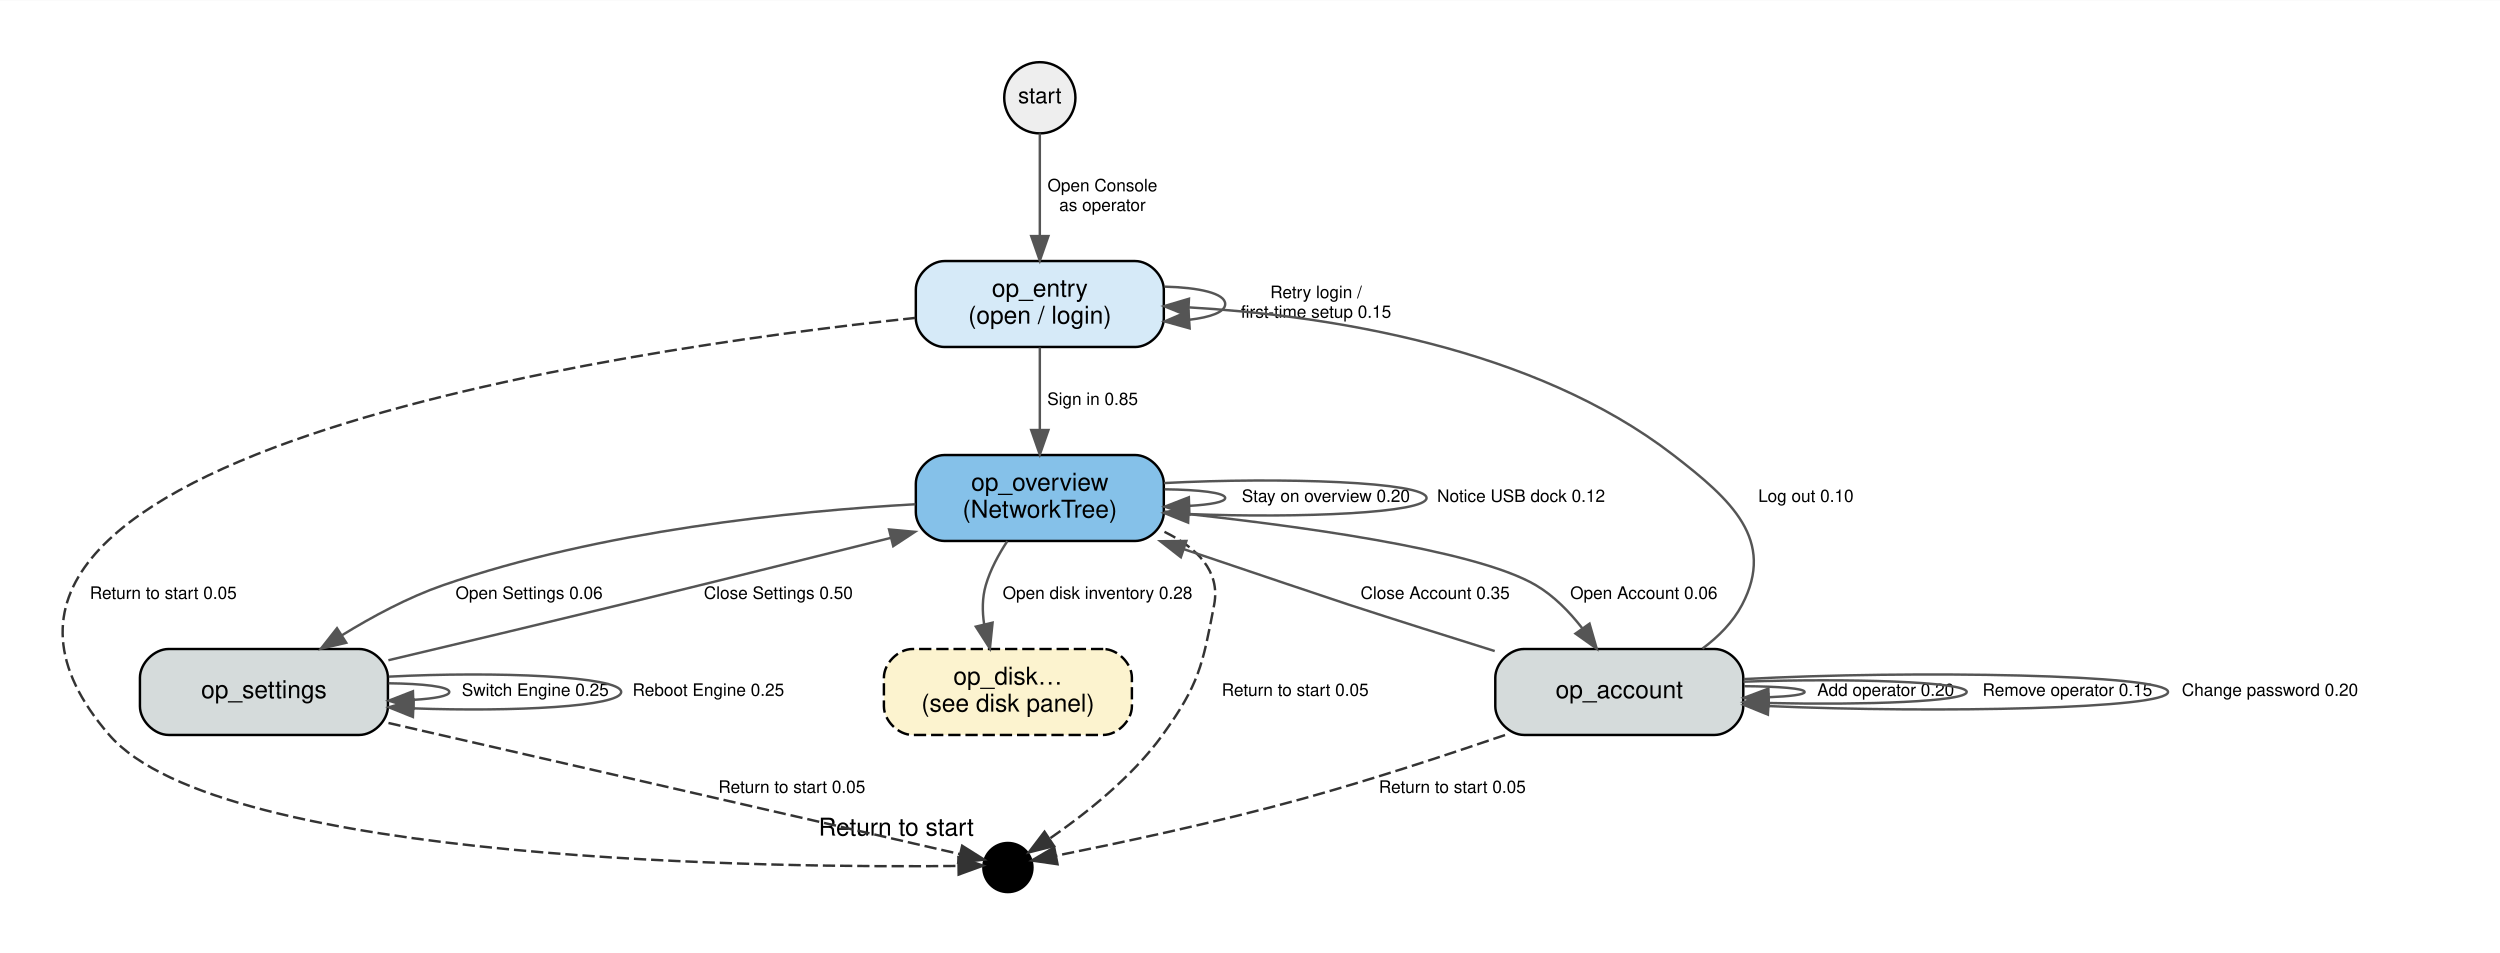
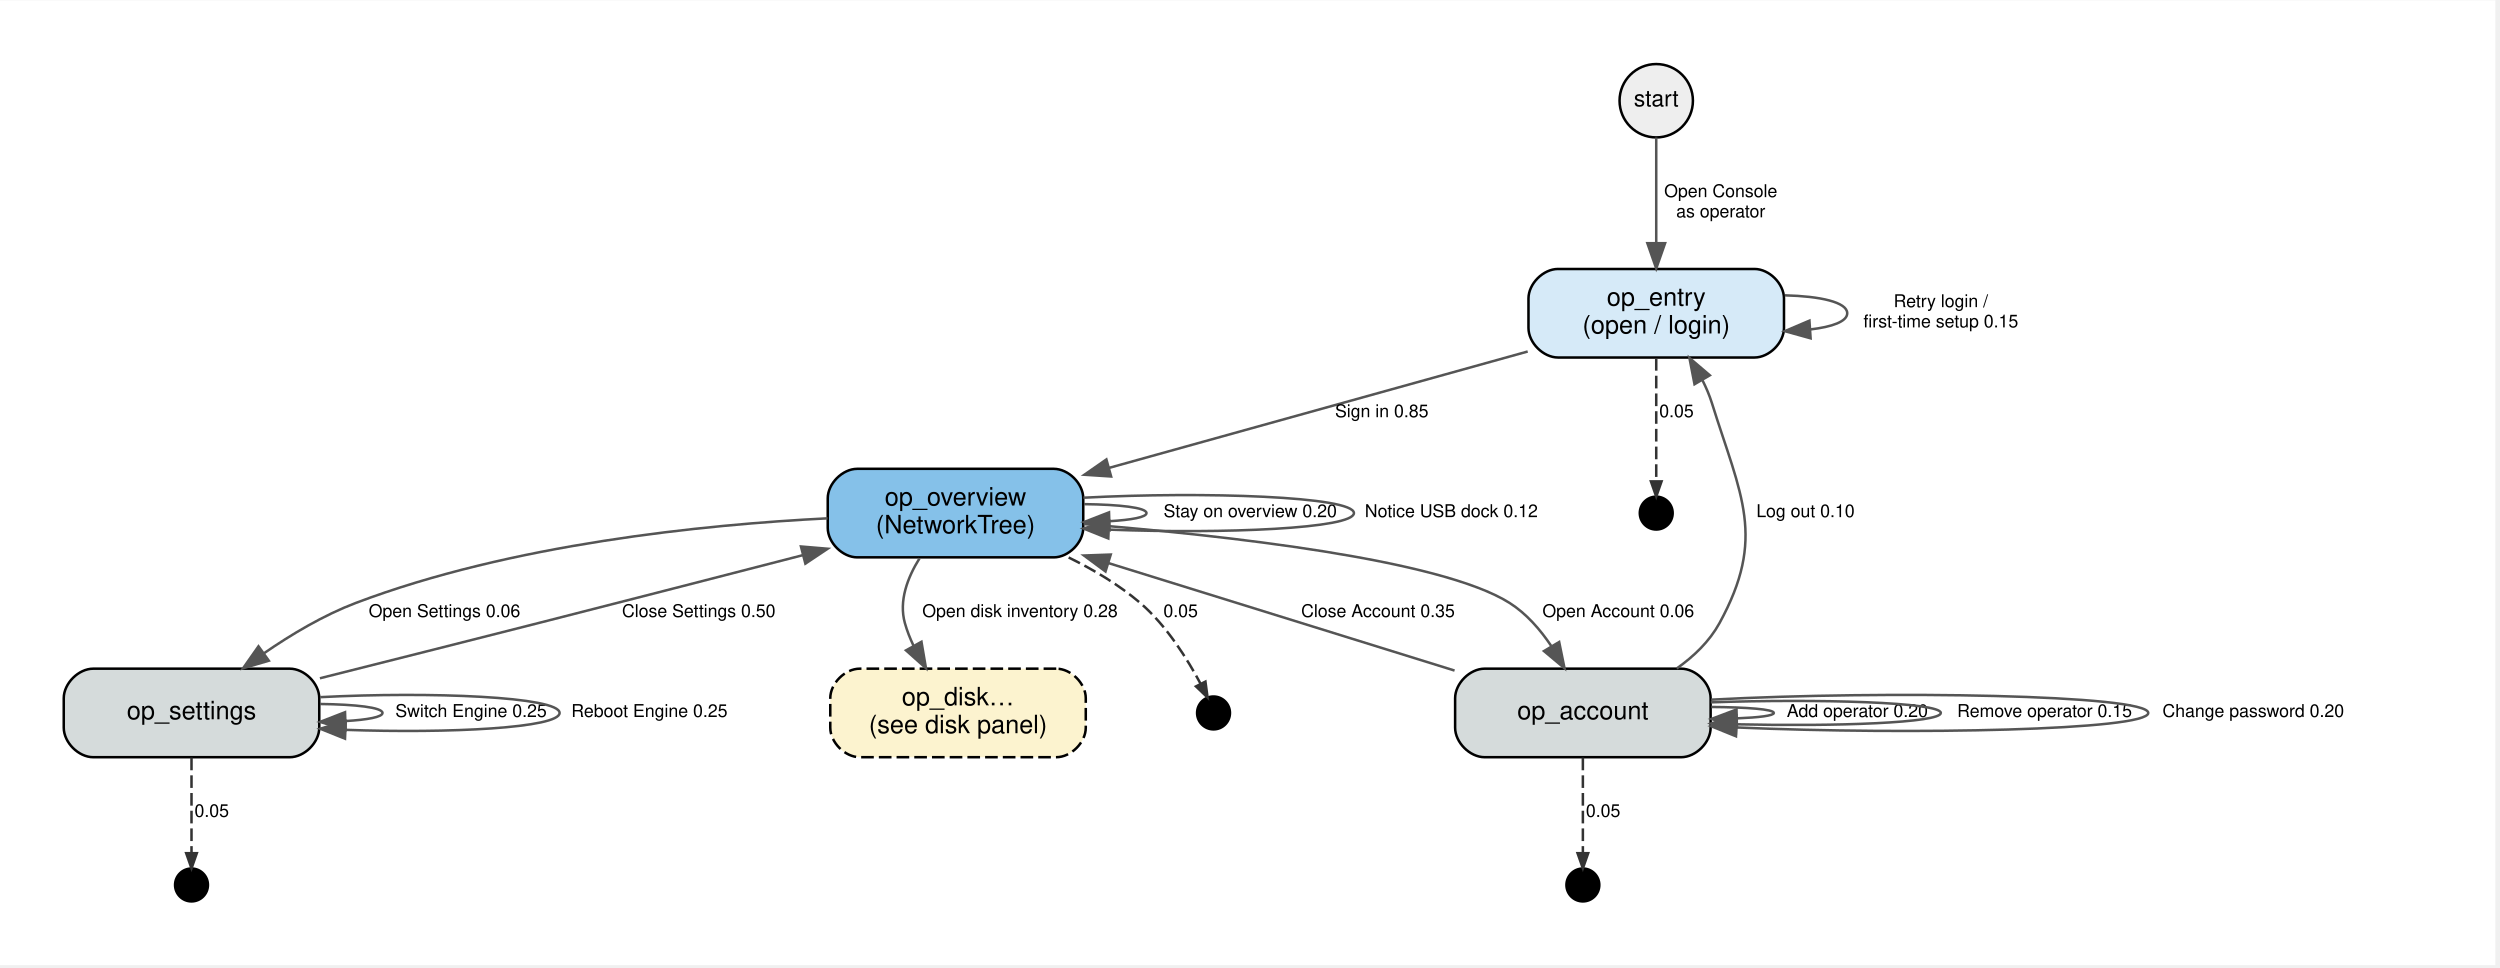
- <svg xmlns="http://www.w3.org/2000/svg" width="1008pt" height="384pt" viewBox="0.00 0.00 1008.00 383.76">
-   <g id="graph0" class="graph" transform="scale(0.99 0.99) rotate(0) translate(25.2 363.2)">
-     <polygon fill="white" stroke="transparent" points="-25.2,25.2 -25.2,-363.2 994.99,-363.2 994.99,25.2 -25.2,25.2" />
+ <svg xmlns="http://www.w3.org/2000/svg" width="1008pt" height="390pt" viewBox="0.00 0.00 1008.00 389.75">
+   <g id="graph0" class="graph" transform="scale(1.02 1.02) rotate(0) translate(25.2 356.2)">
+     <polygon fill="white" stroke="transparent" points="-25.2,25.2 -25.2,-356.2 961.2,-356.2 961.2,25.2 -25.2,25.2" />
    <g id="node1" class="node">
-       <ellipse fill="#eeeeee" stroke="black" cx="398.29" cy="-323.5" rx="14.5" ry="14.5" />
-       <text text-anchor="middle" x="398.29" y="-321.3" font-family="Helvetica,sans-Serif" font-size="9.00">start</text>
+       <ellipse fill="#eeeeee" stroke="black" cx="629.5" cy="-316.5" rx="14.5" ry="14.5" />
+       <text text-anchor="middle" x="629.5" y="-314.3" font-family="Helvetica,sans-Serif" font-size="9.00">start</text>
+     </g>
+     <g id="node2" class="node">
+       <path fill="#d6eaf8" stroke="black" d="M668.33,-250C668.33,-250 590.67,-250 590.67,-250 584.83,-250 579,-244.17 579,-238.33 579,-238.33 579,-226.67 579,-226.67 579,-220.83 584.83,-215 590.67,-215 590.67,-215 668.33,-215 668.33,-215 674.17,-215 680,-220.83 680,-226.67 680,-226.67 680,-238.33 680,-238.33 680,-244.17 674.17,-250 668.33,-250" />
+       <text text-anchor="middle" x="629.5" y="-235.5" font-family="Helvetica,sans-Serif" font-size="10.00">op_entry</text>
+       <text text-anchor="middle" x="629.5" y="-224.5" font-family="Helvetica,sans-Serif" font-size="10.00">(open / login)</text>
+     </g>
+     <g id="edge1" class="edge">
+       <path fill="none" stroke="#555555" d="M629.5,-301.96C629.5,-290.65 629.5,-274.18 629.5,-260.23" />
+       <polygon fill="#555555" stroke="#555555" points="633,-260.18 629.5,-250.18 626,-260.18 633,-260.18" />
+       <text text-anchor="middle" x="655" y="-278.4" font-family="Helvetica,sans-Serif" font-size="7.00">Open Console</text>
+       <text text-anchor="middle" x="655" y="-270.4" font-family="Helvetica,sans-Serif" font-size="7.00">as operator</text>
+     </g>
+     <g id="edge3" class="edge">
+       <path fill="none" stroke="#555555" d="M680.31,-239.58C694.31,-239.24 705,-236.88 705,-232.5 705,-229.25 699.11,-227.11 690.35,-226.09" />
+       <polygon fill="#555555" stroke="#555555" points="690.52,-222.59 680.31,-225.42 690.06,-229.57 690.52,-222.59" />
+       <text text-anchor="middle" x="742" y="-234.9" font-family="Helvetica,sans-Serif" font-size="7.00">Retry login /</text>
+       <text text-anchor="middle" x="742" y="-226.9" font-family="Helvetica,sans-Serif" font-size="7.00">first-time setup 0.15</text>
    </g>
    <g id="node3" class="node">
-       <path fill="#d6eaf8" stroke="black" d="M437.12,-257C437.12,-257 359.46,-257 359.46,-257 353.62,-257 347.79,-251.17 347.79,-245.33 347.79,-245.33 347.79,-233.67 347.79,-233.67 347.79,-227.83 353.62,-222 359.46,-222 359.46,-222 437.12,-222 437.12,-222 442.96,-222 448.79,-227.83 448.79,-233.67 448.79,-233.67 448.79,-245.33 448.79,-245.33 448.79,-251.17 442.96,-257 437.12,-257" />
-       <text text-anchor="middle" x="398.29" y="-242.5" font-family="Helvetica,sans-Serif" font-size="10.00">op_entry</text>
-       <text text-anchor="middle" x="398.29" y="-231.5" font-family="Helvetica,sans-Serif" font-size="10.00">(open / login)</text>
+       <path fill="#85c1e9" stroke="black" d="M391.33,-171C391.33,-171 313.67,-171 313.67,-171 307.83,-171 302,-165.17 302,-159.33 302,-159.33 302,-147.67 302,-147.67 302,-141.83 307.83,-136 313.67,-136 313.67,-136 391.33,-136 391.33,-136 397.17,-136 403,-141.83 403,-147.67 403,-147.67 403,-159.33 403,-159.33 403,-165.17 397.17,-171 391.33,-171" />
+       <text text-anchor="middle" x="352.5" y="-156.5" font-family="Helvetica,sans-Serif" font-size="10.00">op_overview</text>
+       <text text-anchor="middle" x="352.5" y="-145.5" font-family="Helvetica,sans-Serif" font-size="10.00">(NetworkTree)</text>
    </g>
-     <g id="edge1" class="edge">
-       <path fill="none" stroke="#555555" d="M398.29,-308.96C398.29,-297.65 398.29,-281.18 398.29,-267.23" />
-       <polygon fill="#555555" stroke="#555555" points="401.79,-267.18 398.29,-257.18 394.79,-267.18 401.79,-267.18" />
-       <text text-anchor="middle" x="423.79" y="-285.4" font-family="Helvetica,sans-Serif" font-size="7.00">Open Console</text>
-       <text text-anchor="middle" x="423.79" y="-277.4" font-family="Helvetica,sans-Serif" font-size="7.00">as operator</text>
+     <g id="edge2" class="edge">
+       <path fill="none" stroke="#555555" d="M578.69,-217.38C531.98,-204.39 462.67,-185.12 413.09,-171.34" />
+       <polygon fill="#555555" stroke="#555555" points="414.02,-167.97 403.45,-168.66 412.15,-174.71 414.02,-167.97" />
+       <text text-anchor="middle" x="521" y="-191.4" font-family="Helvetica,sans-Serif" font-size="7.00">Sign in 0.85</text>
    </g>
-     <g id="node2" class="node">
-       <ellipse fill="black" stroke="black" cx="385.29" cy="-10" rx="10" ry="10" />
-       <text text-anchor="middle" x="339.79" y="-23" font-family="Helvetica,sans-Serif" font-size="10.00">Return to start</text>
+     <g id="node8" class="node">
+       <ellipse fill="black" stroke="black" cx="629.5" cy="-153.5" rx="6.5" ry="6.5" />
+     </g>
+     <g id="edge18" class="edge">
+       <path fill="none" stroke="#333333" stroke-dasharray="5,2" d="M629.5,-214.79C629.5,-200.16 629.5,-179.27 629.5,-166.32" />
+       <polygon fill="#333333" stroke="#333333" points="631.6,-166.03 629.5,-160.03 627.4,-166.03 631.6,-166.03" />
+       <text text-anchor="middle" x="637.5" y="-191.4" font-family="Helvetica,sans-Serif" font-size="7.00">0.05</text>
+     </g>
+     <g id="edge7" class="edge">
+       <path fill="none" stroke="#555555" d="M403.31,-157.04C417.31,-156.87 428,-155.69 428,-153.5 428,-151.88 422.11,-150.81 413.35,-150.29" />
+       <polygon fill="#555555" stroke="#555555" points="413.42,-146.79 403.31,-149.96 413.19,-153.79 413.42,-146.79" />
+       <text text-anchor="middle" x="469" y="-151.9" font-family="Helvetica,sans-Serif" font-size="7.00">Stay on overview 0.20</text>
+     </g>
+     <g id="edge8" class="edge">
+       <path fill="none" stroke="#555555" d="M403.07,-159.58C450.72,-162.1 510,-160.07 510,-153.5 510,-147.39 458.77,-145.21 413.27,-146.96" />
+       <polygon fill="#555555" stroke="#555555" points="412.9,-143.47 403.07,-147.42 413.21,-150.46 412.9,-143.47" />
+       <text text-anchor="middle" x="548.5" y="-151.9" font-family="Helvetica,sans-Serif" font-size="7.00">Notice USB dock 0.12</text>
+     </g>
+     <g id="node4" class="node">
+       <path fill="#d5dbdb" stroke="black" d="M639.33,-92C639.33,-92 561.67,-92 561.67,-92 555.83,-92 550,-86.17 550,-80.33 550,-80.33 550,-68.67 550,-68.67 550,-62.83 555.83,-57 561.67,-57 561.67,-57 639.33,-57 639.33,-57 645.17,-57 651,-62.83 651,-68.67 651,-68.67 651,-80.33 651,-80.33 651,-86.17 645.17,-92 639.33,-92" />
+       <text text-anchor="middle" x="600.5" y="-72" font-family="Helvetica,sans-Serif" font-size="10.00">op_account</text>
+     </g>
+     <g id="edge5" class="edge">
+       <path fill="none" stroke="#555555" d="M403.16,-149.16C458.91,-144.69 544.26,-135.24 571.5,-118 578.14,-113.8 583.65,-107.46 588.01,-100.96" />
+       <polygon fill="#555555" stroke="#555555" points="591.13,-102.55 593.25,-92.16 585.12,-98.96 591.13,-102.55" />
+       <text text-anchor="middle" x="614.5" y="-112.4" font-family="Helvetica,sans-Serif" font-size="7.00">Open Account 0.06</text>
+     </g>
+     <g id="node5" class="node">
+       <path fill="#d5dbdb" stroke="black" d="M89.33,-92C89.33,-92 11.67,-92 11.67,-92 5.83,-92 0,-86.17 0,-80.33 0,-80.33 0,-68.67 0,-68.67 0,-62.83 5.83,-57 11.67,-57 11.67,-57 89.33,-57 89.33,-57 95.17,-57 101,-62.83 101,-68.67 101,-68.67 101,-80.33 101,-80.33 101,-86.17 95.17,-92 89.33,-92" />
+       <text text-anchor="middle" x="50.5" y="-72" font-family="Helvetica,sans-Serif" font-size="10.00">op_settings</text>
+     </g>
+     <g id="edge6" class="edge">
+       <path fill="none" stroke="#555555" d="M301.91,-151.43C252.82,-148.95 176.94,-141.25 115.5,-118 102.76,-113.18 89.96,-105.55 79.12,-98.07" />
+       <polygon fill="#555555" stroke="#555555" points="81.06,-95.15 70.89,-92.17 76.98,-100.84 81.06,-95.15" />
+       <text text-anchor="middle" x="150.5" y="-112.4" font-family="Helvetica,sans-Serif" font-size="7.00">Open Settings 0.06</text>
+     </g>
+     <g id="node6" class="node">
+       <path fill="#fcf3cf" stroke="black" stroke-dasharray="5,2" d="M392.33,-92C392.33,-92 314.67,-92 314.67,-92 308.83,-92 303,-86.17 303,-80.33 303,-80.33 303,-68.67 303,-68.67 303,-62.83 308.83,-57 314.67,-57 314.67,-57 392.33,-57 392.33,-57 398.17,-57 404,-62.83 404,-68.67 404,-68.67 404,-80.33 404,-80.33 404,-86.17 398.17,-92 392.33,-92" />
+       <text text-anchor="middle" x="353.5" y="-77.5" font-family="Helvetica,sans-Serif" font-size="10.00">op_disk…</text>
+       <text text-anchor="middle" x="353.5" y="-66.5" font-family="Helvetica,sans-Serif" font-size="10.00">(see disk panel)</text>
+     </g>
+     <g id="edge4" class="edge">
+       <path fill="none" stroke="#555555" d="M338.29,-135.63C333.55,-128.03 330.03,-118.79 332.5,-110 333.34,-106.99 334.53,-103.98 335.91,-101.07" />
+       <polygon fill="#555555" stroke="#555555" points="339.05,-102.63 340.83,-92.19 332.93,-99.24 339.05,-102.63" />
+       <text text-anchor="middle" x="378" y="-112.4" font-family="Helvetica,sans-Serif" font-size="7.00">Open disk inventory 0.28</text>
+     </g>
+     <g id="node9" class="node">
+       <ellipse fill="black" stroke="black" cx="454.5" cy="-74.5" rx="6.5" ry="6.5" />
+     </g>
+     <g id="edge19" class="edge">
+       <path fill="none" stroke="#333333" stroke-dasharray="5,2" d="M397.24,-135.95C407.16,-131.08 417.19,-125.1 425.5,-118 435.98,-109.05 444.35,-95.46 449.36,-86.07" />
+       <polygon fill="#333333" stroke="#333333" points="451.3,-86.89 452.15,-80.59 447.56,-84.99 451.3,-86.89" />
+       <text text-anchor="middle" x="441.5" y="-112.4" font-family="Helvetica,sans-Serif" font-size="7.00">0.05</text>
+     </g>
+     <g id="edge13" class="edge">
+       <path fill="none" stroke="#555555" d="M637.58,-92.07C644.36,-96.85 650.54,-102.78 654.5,-110 673.09,-143.93 663.04,-160.07 651.5,-197 650.56,-200.02 649.27,-203.04 647.8,-205.96" />
+       <polygon fill="#555555" stroke="#555555" points="644.63,-204.44 642.62,-214.84 650.68,-207.97 644.63,-204.44" />
+       <text text-anchor="middle" x="688.5" y="-151.9" font-family="Helvetica,sans-Serif" font-size="7.00">Log out 0.10</text>
+     </g>
+     <g id="edge12" class="edge">
+       <path fill="none" stroke="#555555" d="M549.78,-91.25C510.18,-103.54 455.02,-120.67 413.1,-133.69" />
+       <polygon fill="#555555" stroke="#555555" points="411.8,-130.42 403.28,-136.73 413.87,-137.11 411.8,-130.42" />
+       <text text-anchor="middle" x="519.5" y="-112.4" font-family="Helvetica,sans-Serif" font-size="7.00">Close Account 0.35</text>
+     </g>
+     <g id="edge9" class="edge">
+       <path fill="none" stroke="#555555" d="M651.31,-76.86C665.31,-76.75 676,-75.96 676,-74.5 676,-73.42 670.11,-72.7 661.35,-72.36" />
+       <polygon fill="#555555" stroke="#555555" points="661.39,-68.86 651.31,-72.14 661.23,-75.86 661.39,-68.86" />
+       <text text-anchor="middle" x="709" y="-72.9" font-family="Helvetica,sans-Serif" font-size="7.00">Add operator 0.20</text>
+     </g>
+     <g id="edge10" class="edge">
+       <path fill="none" stroke="#555555" d="M651.09,-78.69C693.25,-80.15 742,-78.76 742,-74.5 742,-70.59 700.74,-69.09 661.32,-70.01" />
+       <polygon fill="#555555" stroke="#555555" points="660.99,-66.52 651.09,-70.31 661.19,-73.52 660.99,-66.52" />
+       <text text-anchor="middle" x="783" y="-72.9" font-family="Helvetica,sans-Serif" font-size="7.00">Remove operator 0.15</text>
+     </g>
+     <g id="edge11" class="edge">
+       <path fill="none" stroke="#555555" d="M651.2,-79.75C719.94,-83.44 824,-81.69 824,-74.5 824,-67.66 729.86,-65.75 661.51,-68.75" />
+       <polygon fill="#555555" stroke="#555555" points="661.02,-65.27 651.2,-69.25 661.36,-72.26 661.02,-65.27" />
+       <text text-anchor="middle" x="865.5" y="-72.9" font-family="Helvetica,sans-Serif" font-size="7.00">Change password 0.20</text>
+     </g>
+     <g id="node7" class="node">
+       <ellipse fill="black" stroke="black" cx="600.5" cy="-6.5" rx="6.5" ry="6.5" />
    </g>
    <g id="edge17" class="edge">
-       <path fill="none" stroke="#333333" stroke-dasharray="5,2" d="M347.59,-233.85C223.6,-220.63 -77.9,-176.28 19.29,-64 64.77,-11.46 294.99,-9.88 365.04,-10.64" />
-       <polygon fill="#333333" stroke="#333333" points="365.14,-14.14 375.19,-10.78 365.24,-7.14 365.14,-14.14" />
-       <text text-anchor="middle" x="41.29" y="-119.4" font-family="Helvetica,sans-Serif" font-size="7.00">Return to start 0.05</text>
+       <path fill="none" stroke="#333333" stroke-dasharray="5,2" d="M600.5,-56.85C600.5,-45.07 600.5,-29.57 600.5,-19.11" />
+       <polygon fill="#333333" stroke="#333333" points="602.6,-19.06 600.5,-13.06 598.4,-19.06 602.6,-19.06" />
+       <text text-anchor="middle" x="608.5" y="-33.4" font-family="Helvetica,sans-Serif" font-size="7.00">0.05</text>
    </g>
-     <g id="edge3" class="edge">
-       <path fill="none" stroke="#555555" d="M449.1,-246.58C463.1,-246.24 473.79,-243.88 473.79,-239.5 473.79,-236.25 467.9,-234.11 459.14,-233.09" />
-       <polygon fill="#555555" stroke="#555555" points="459.31,-229.59 449.1,-232.42 458.85,-236.57 459.31,-229.59" />
-       <text text-anchor="middle" x="510.79" y="-241.9" font-family="Helvetica,sans-Serif" font-size="7.00">Retry login /</text>
-       <text text-anchor="middle" x="510.79" y="-233.9" font-family="Helvetica,sans-Serif" font-size="7.00">first-time setup 0.15</text>
+     <g id="edge14" class="edge">
+       <path fill="none" stroke="#555555" d="M101.26,-88.21C127.09,-94.7 158.98,-102.74 187.5,-110 222.16,-118.83 260.89,-128.8 292.11,-136.86" />
+       <polygon fill="#555555" stroke="#555555" points="291.41,-140.3 301.97,-139.41 293.16,-133.52 291.41,-140.3" />
+       <text text-anchor="middle" x="251" y="-112.4" font-family="Helvetica,sans-Serif" font-size="7.00">Close Settings 0.50</text>
    </g>
-     <g id="node4" class="node">
-       <path fill="#85c1e9" stroke="black" d="M437.12,-178C437.12,-178 359.46,-178 359.46,-178 353.62,-178 347.79,-172.17 347.79,-166.33 347.79,-166.33 347.79,-154.67 347.79,-154.67 347.79,-148.83 353.62,-143 359.46,-143 359.46,-143 437.12,-143 437.12,-143 442.96,-143 448.79,-148.83 448.79,-154.67 448.79,-154.67 448.79,-166.33 448.79,-166.33 448.79,-172.17 442.96,-178 437.12,-178" />
-       <text text-anchor="middle" x="398.29" y="-163.5" font-family="Helvetica,sans-Serif" font-size="10.00">op_overview</text>
-       <text text-anchor="middle" x="398.29" y="-152.5" font-family="Helvetica,sans-Serif" font-size="10.00">(NetworkTree)</text>
+     <g id="edge15" class="edge">
+       <path fill="none" stroke="#555555" d="M101.31,-78.04C115.31,-77.87 126,-76.69 126,-74.5 126,-72.88 120.11,-71.81 111.35,-71.29" />
+       <polygon fill="#555555" stroke="#555555" points="111.42,-67.79 101.31,-70.96 111.19,-74.79 111.42,-67.79" />
+       <text text-anchor="middle" x="161" y="-72.9" font-family="Helvetica,sans-Serif" font-size="7.00">Switch Engine 0.25</text>
    </g>
-     <g id="edge2" class="edge">
-       <path fill="none" stroke="#555555" d="M398.29,-221.79C398.29,-212 398.29,-199.42 398.29,-188.27" />
-       <polygon fill="#555555" stroke="#555555" points="401.79,-188.18 398.29,-178.18 394.79,-188.18 401.79,-188.18" />
-       <text text-anchor="middle" x="419.79" y="-198.4" font-family="Helvetica,sans-Serif" font-size="7.00">Sign in 0.85</text>
+     <g id="edge16" class="edge">
+       <path fill="none" stroke="#555555" d="M101.35,-80.74C144.85,-83 196,-80.92 196,-74.5 196,-68.57 152.35,-66.34 111.4,-67.82" />
+       <polygon fill="#555555" stroke="#555555" points="111.18,-64.32 101.35,-68.26 111.49,-71.31 111.18,-64.32" />
+       <text text-anchor="middle" x="231.5" y="-72.9" font-family="Helvetica,sans-Serif" font-size="7.00">Reboot Engine 0.25</text>
    </g>
-     <g id="edge18" class="edge">
-       <path fill="none" stroke="#333333" stroke-dasharray="5,2" d="M449.06,-146.72C462.14,-140.3 471.93,-130.83 469.29,-117 464.54,-92.11 463.1,-84.56 448.29,-64 435.8,-46.66 416.41,-31.5 402.44,-21.88" />
-       <polygon fill="#333333" stroke="#333333" points="404.06,-18.76 393.79,-16.16 400.2,-24.59 404.06,-18.76" />
-       <text text-anchor="middle" x="502.29" y="-79.9" font-family="Helvetica,sans-Serif" font-size="7.00">Return to start 0.05</text>
-     </g>
-     <g id="edge7" class="edge">
-       <path fill="none" stroke="#555555" d="M449.1,-164.04C463.1,-163.87 473.79,-162.69 473.79,-160.5 473.79,-158.88 467.9,-157.81 459.14,-157.29" />
-       <polygon fill="#555555" stroke="#555555" points="459.21,-153.79 449.1,-156.96 458.98,-160.79 459.21,-153.79" />
-       <text text-anchor="middle" x="514.79" y="-158.9" font-family="Helvetica,sans-Serif" font-size="7.00">Stay on overview 0.20</text>
-     </g>
-     <g id="edge8" class="edge">
-       <path fill="none" stroke="#555555" d="M448.86,-166.58C496.51,-169.1 555.79,-167.07 555.79,-160.5 555.79,-154.39 504.56,-152.21 459.06,-153.96" />
-       <polygon fill="#555555" stroke="#555555" points="458.69,-150.47 448.86,-154.42 459,-157.46 458.69,-150.47" />
-       <text text-anchor="middle" x="594.29" y="-158.9" font-family="Helvetica,sans-Serif" font-size="7.00">Notice USB dock 0.12</text>
-     </g>
-     <g id="node5" class="node">
-       <path fill="#d5dbdb" stroke="black" d="M673.12,-99C673.12,-99 595.46,-99 595.46,-99 589.62,-99 583.79,-93.17 583.79,-87.33 583.79,-87.33 583.79,-75.67 583.79,-75.67 583.79,-69.83 589.62,-64 595.46,-64 595.46,-64 673.12,-64 673.12,-64 678.96,-64 684.79,-69.83 684.79,-75.67 684.79,-75.67 684.79,-87.33 684.79,-87.33 684.79,-93.17 678.96,-99 673.12,-99" />
-       <text text-anchor="middle" x="634.29" y="-79" font-family="Helvetica,sans-Serif" font-size="10.00">op_account</text>
-     </g>
-     <g id="edge5" class="edge">
-       <path fill="none" stroke="#555555" d="M449.01,-154.98C500.25,-149.68 575.31,-139.72 600.29,-125 607.62,-120.68 613.99,-114.15 619.18,-107.49" />
-       <polygon fill="#555555" stroke="#555555" points="622.17,-109.32 625.1,-99.14 616.46,-105.27 622.17,-109.32" />
-       <text text-anchor="middle" x="644.29" y="-119.4" font-family="Helvetica,sans-Serif" font-size="7.00">Open Account 0.06</text>
-     </g>
-     <g id="node6" class="node">
-       <path fill="#d5dbdb" stroke="black" d="M121.12,-99C121.12,-99 43.46,-99 43.46,-99 37.62,-99 31.79,-93.17 31.79,-87.33 31.79,-87.33 31.79,-75.67 31.79,-75.67 31.79,-69.83 37.62,-64 43.46,-64 43.46,-64 121.12,-64 121.12,-64 126.96,-64 132.79,-69.83 132.79,-75.67 132.79,-75.67 132.79,-87.33 132.79,-87.33 132.79,-93.17 126.96,-99 121.12,-99" />
-       <text text-anchor="middle" x="82.29" y="-79" font-family="Helvetica,sans-Serif" font-size="10.00">op_settings</text>
-     </g>
-     <g id="edge6" class="edge">
-       <path fill="none" stroke="#555555" d="M347.63,-157.96C297.53,-155.15 219.29,-147.22 155.29,-125 141.02,-120.05 126.42,-112.2 114.06,-104.59" />
-       <polygon fill="#555555" stroke="#555555" points="115.81,-101.55 105.49,-99.13 112.05,-107.46 115.81,-101.55" />
-       <text text-anchor="middle" x="190.29" y="-119.4" font-family="Helvetica,sans-Serif" font-size="7.00">Open Settings 0.06</text>
-     </g>
-     <g id="node7" class="node">
-       <path fill="#fcf3cf" stroke="black" stroke-dasharray="5,2" d="M424.12,-99C424.12,-99 346.46,-99 346.46,-99 340.62,-99 334.79,-93.17 334.79,-87.33 334.79,-87.33 334.79,-75.67 334.79,-75.67 334.79,-69.83 340.62,-64 346.46,-64 346.46,-64 424.12,-64 424.12,-64 429.96,-64 435.79,-69.83 435.79,-75.67 435.79,-75.67 435.79,-87.33 435.79,-87.33 435.79,-93.17 429.96,-99 424.12,-99" />
-       <text text-anchor="middle" x="385.29" y="-84.5" font-family="Helvetica,sans-Serif" font-size="10.00">op_disk…</text>
-       <text text-anchor="middle" x="385.29" y="-73.5" font-family="Helvetica,sans-Serif" font-size="10.00">(see disk panel)</text>
-     </g>
-     <g id="edge4" class="edge">
-       <path fill="none" stroke="#555555" d="M385.03,-142.89C381.48,-137.49 378.12,-131.27 376.29,-125 374.8,-119.88 374.81,-114.35 375.62,-109.02" />
-       <polygon fill="#555555" stroke="#555555" points="379.05,-109.73 377.96,-99.19 372.24,-108.11 379.05,-109.73" />
-       <text text-anchor="middle" x="421.79" y="-119.4" font-family="Helvetica,sans-Serif" font-size="7.00">Open disk inventory 0.28</text>
-     </g>
-     <g id="edge19" class="edge">
-       <path fill="none" stroke="#333333" stroke-dasharray="5,2" d="M587.75,-63.96C563.36,-55.6 532.9,-45.64 505.29,-38 470.29,-28.32 428.83,-19.59 404.94,-14.81" />
-       <polygon fill="#333333" stroke="#333333" points="405.5,-11.35 395.01,-12.85 404.15,-18.22 405.5,-11.35" />
-       <text text-anchor="middle" x="566.29" y="-40.4" font-family="Helvetica,sans-Serif" font-size="7.00">Return to start 0.05</text>
-     </g>
-     <g id="edge13" class="edge">
-       <path fill="none" stroke="#555555" d="M668.16,-99.16C674.64,-103.98 680.56,-109.9 684.29,-117 698.16,-143.41 679.9,-159.77 656.29,-178 599.3,-222.01 515.56,-234.82 459.08,-238.13" />
-       <polygon fill="#555555" stroke="#555555" points="458.68,-234.65 448.87,-238.64 459.03,-241.64 458.68,-234.65" />
-       <text text-anchor="middle" x="710.29" y="-158.9" font-family="Helvetica,sans-Serif" font-size="7.00">Log out 0.10</text>
-     </g>
-     <g id="edge12" class="edge">
-       <path fill="none" stroke="#555555" d="M583.56,-98.16C564.9,-103.99 543.61,-110.71 524.29,-117 517.33,-119.26 486.36,-129.71 456.87,-139.68" />
-       <polygon fill="#555555" stroke="#555555" points="455.73,-136.37 447.38,-142.89 457.98,-143 455.73,-136.37" />
-       <text text-anchor="middle" x="559.29" y="-119.4" font-family="Helvetica,sans-Serif" font-size="7.00">Close Account 0.35</text>
-     </g>
-     <g id="edge9" class="edge">
-       <path fill="none" stroke="#555555" d="M685.1,-83.86C699.1,-83.75 709.79,-82.96 709.79,-81.5 709.79,-80.42 703.9,-79.7 695.14,-79.36" />
-       <polygon fill="#555555" stroke="#555555" points="695.18,-75.86 685.1,-79.14 695.02,-82.86 695.18,-75.86" />
-       <text text-anchor="middle" x="742.79" y="-79.9" font-family="Helvetica,sans-Serif" font-size="7.00">Add operator 0.20</text>
-     </g>
-     <g id="edge10" class="edge">
-       <path fill="none" stroke="#555555" d="M684.88,-85.69C727.04,-87.15 775.79,-85.76 775.79,-81.5 775.79,-77.59 734.53,-76.09 695.11,-77.01" />
-       <polygon fill="#555555" stroke="#555555" points="694.78,-73.52 684.88,-77.31 694.98,-80.52 694.78,-73.52" />
-       <text text-anchor="middle" x="816.79" y="-79.9" font-family="Helvetica,sans-Serif" font-size="7.00">Remove operator 0.15</text>
-     </g>
-     <g id="edge11" class="edge">
-       <path fill="none" stroke="#555555" d="M684.99,-86.75C753.73,-90.44 857.79,-88.69 857.79,-81.5 857.79,-74.66 763.65,-72.75 695.3,-75.75" />
-       <polygon fill="#555555" stroke="#555555" points="694.81,-72.27 684.99,-76.25 695.15,-79.26 694.81,-72.27" />
-       <text text-anchor="middle" x="899.29" y="-79.9" font-family="Helvetica,sans-Serif" font-size="7.00">Change password 0.20</text>
+     <g id="node10" class="node">
+       <ellipse fill="black" stroke="black" cx="50.5" cy="-6.5" rx="6.5" ry="6.5" />
    </g>
    <g id="edge20" class="edge">
-       <path fill="none" stroke="#333333" stroke-dasharray="5,2" d="M133.01,-68.87C201.17,-53.23 319.17,-26.17 365.66,-15.5" />
-       <polygon fill="#333333" stroke="#333333" points="366.66,-18.86 375.63,-13.22 365.1,-12.04 366.66,-18.86" />
-       <text text-anchor="middle" x="297.29" y="-40.4" font-family="Helvetica,sans-Serif" font-size="7.00">Return to start 0.05</text>
-     </g>
-     <g id="edge14" class="edge">
-       <path fill="none" stroke="#555555" d="M132.98,-94.43C160.84,-101.02 195.99,-109.39 227.29,-117 263.93,-125.91 304.92,-136.09 337.59,-144.26" />
-       <polygon fill="#555555" stroke="#555555" points="336.89,-147.69 347.44,-146.72 338.59,-140.9 336.89,-147.69" />
-       <text text-anchor="middle" x="291.79" y="-119.4" font-family="Helvetica,sans-Serif" font-size="7.00">Close Settings 0.50</text>
-     </g>
-     <g id="edge15" class="edge">
-       <path fill="none" stroke="#555555" d="M133.1,-85.04C147.1,-84.87 157.79,-83.69 157.79,-81.5 157.79,-79.88 151.9,-78.81 143.14,-78.29" />
-       <polygon fill="#555555" stroke="#555555" points="143.21,-74.79 133.1,-77.96 142.98,-81.79 143.21,-74.79" />
-       <text text-anchor="middle" x="192.79" y="-79.9" font-family="Helvetica,sans-Serif" font-size="7.00">Switch Engine 0.25</text>
-     </g>
-     <g id="edge16" class="edge">
-       <path fill="none" stroke="#555555" d="M133.14,-87.74C176.64,-90 227.79,-87.92 227.79,-81.5 227.79,-75.57 184.14,-73.34 143.19,-74.82" />
-       <polygon fill="#555555" stroke="#555555" points="142.97,-71.32 133.14,-75.26 143.28,-78.31 142.97,-71.32" />
-       <text text-anchor="middle" x="263.29" y="-79.9" font-family="Helvetica,sans-Serif" font-size="7.00">Reboot Engine 0.25</text>
+       <path fill="none" stroke="#333333" stroke-dasharray="5,2" d="M50.5,-56.85C50.5,-45.07 50.5,-29.57 50.5,-19.11" />
+       <polygon fill="#333333" stroke="#333333" points="52.6,-19.06 50.5,-13.06 48.4,-19.06 52.6,-19.06" />
+       <text text-anchor="middle" x="58.5" y="-33.4" font-family="Helvetica,sans-Serif" font-size="7.00">0.05</text>
    </g>
  </g>
</svg>
